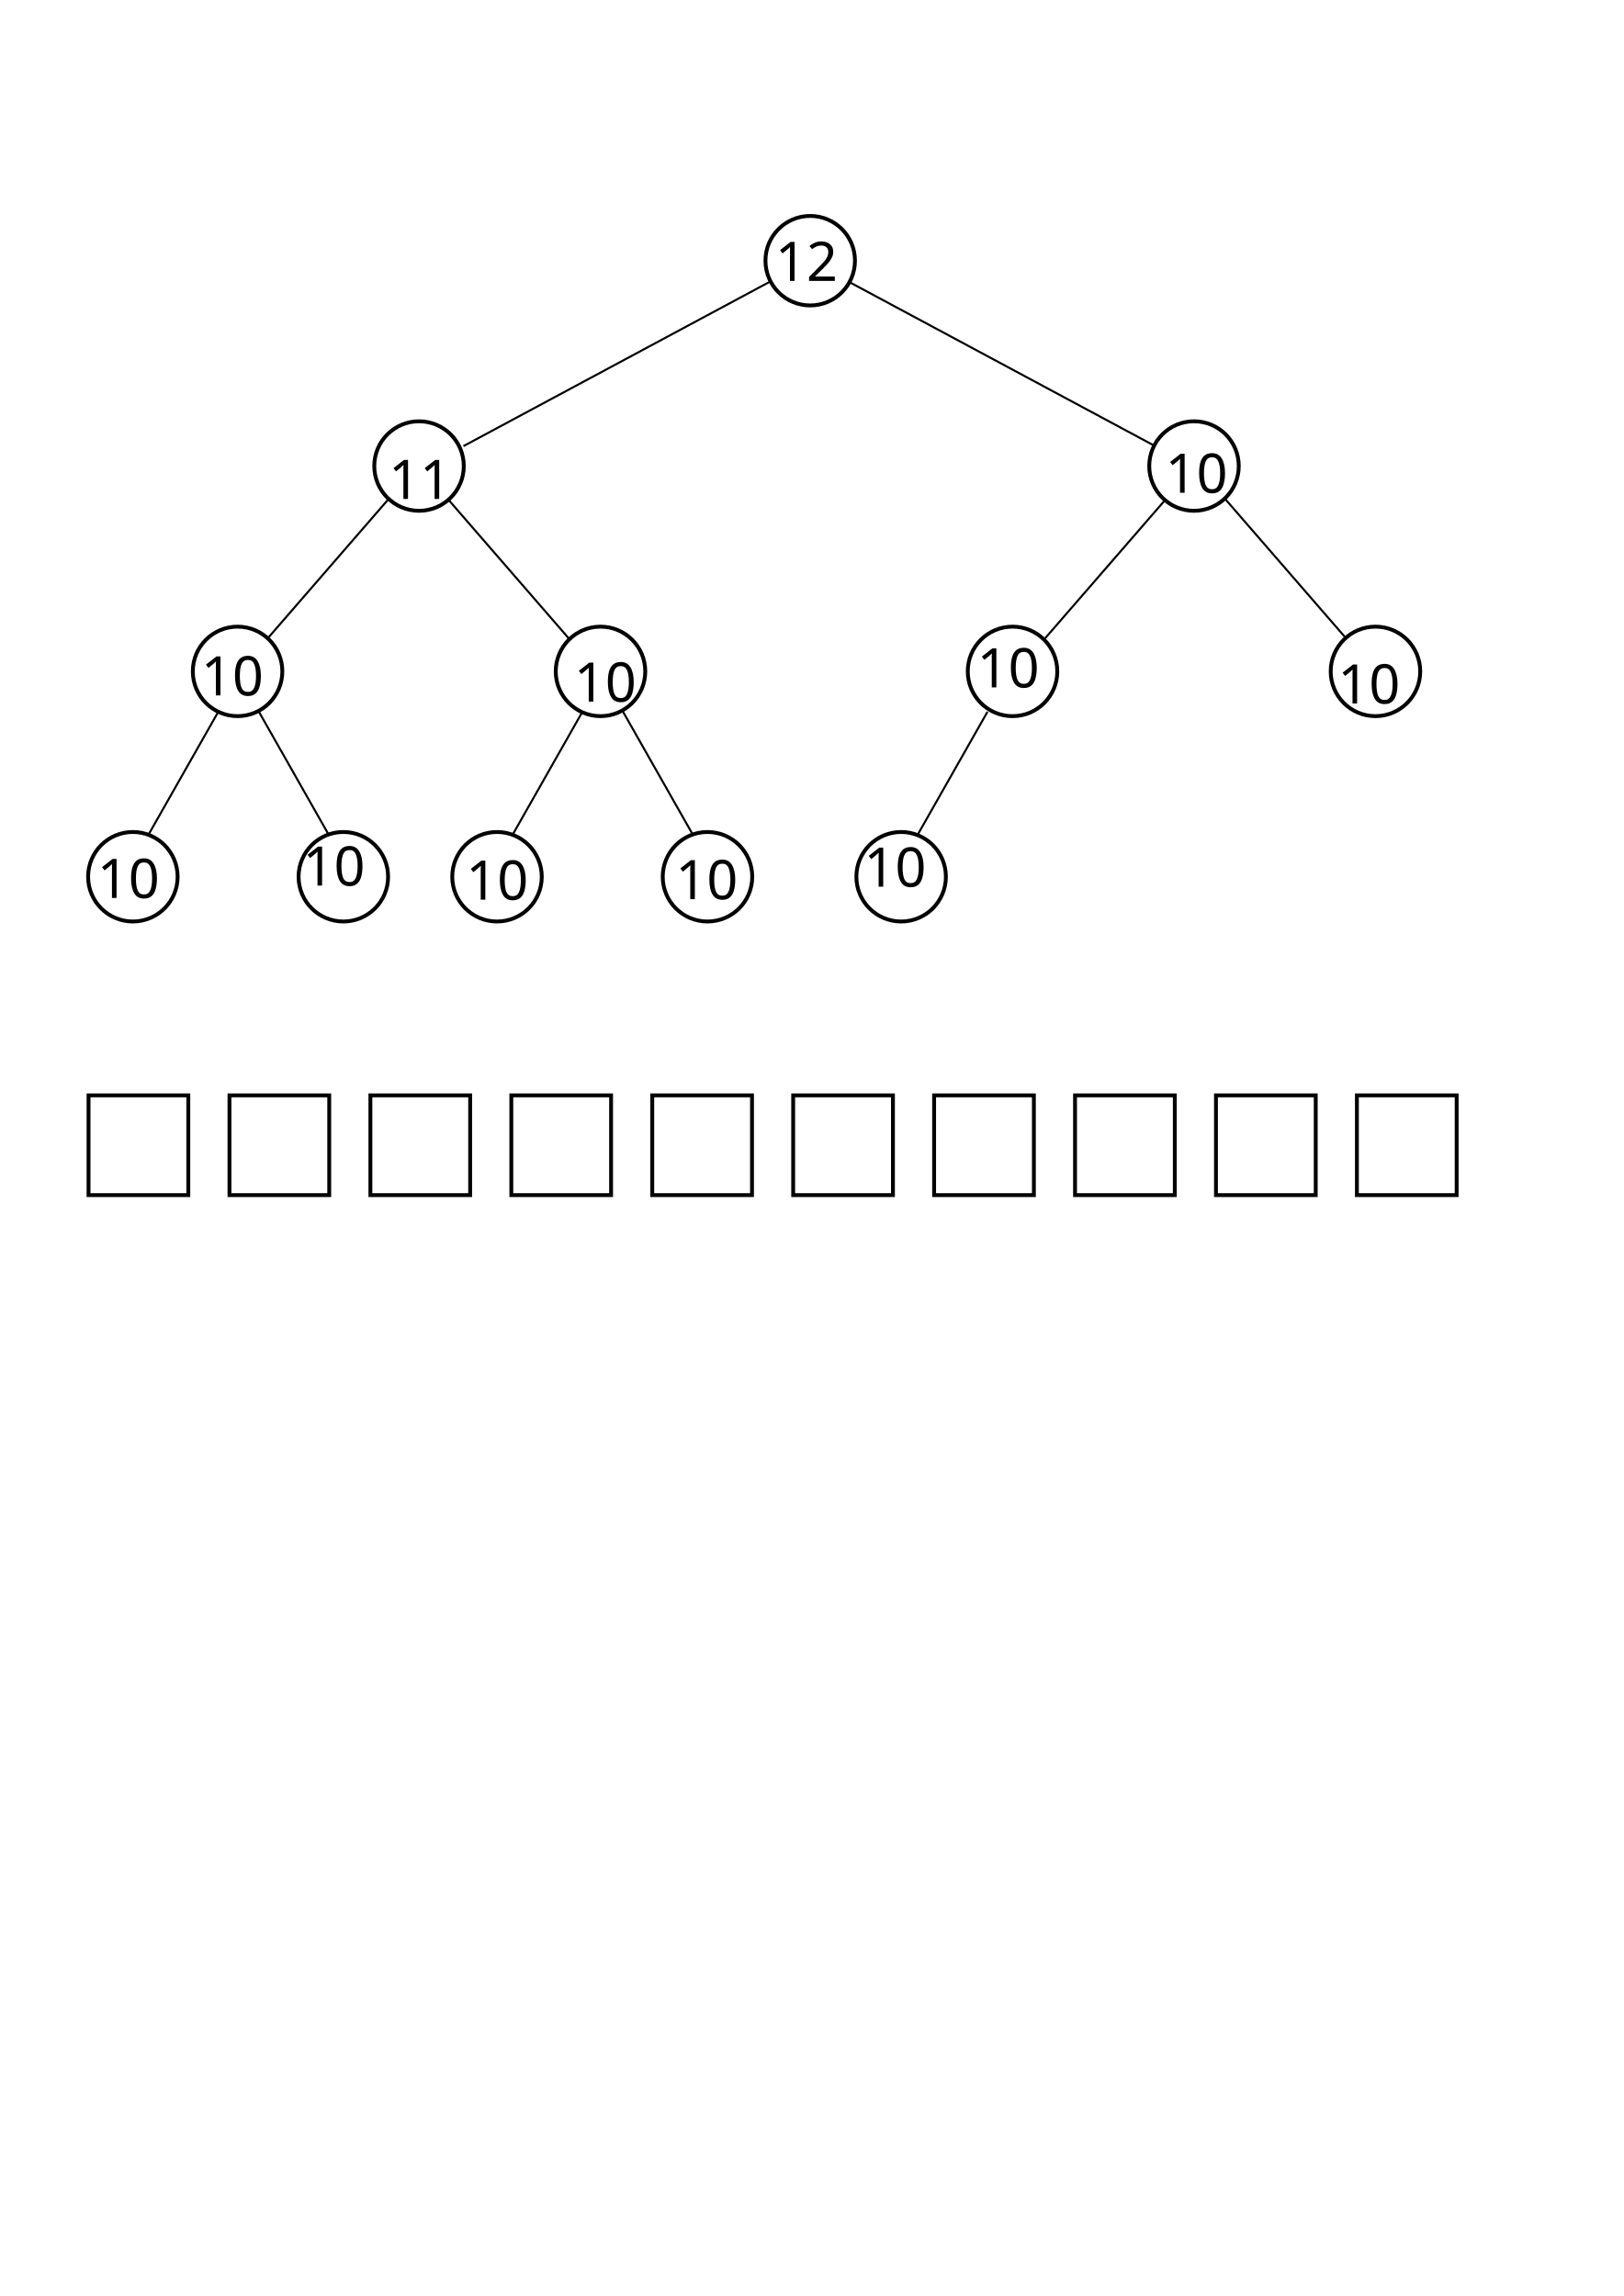
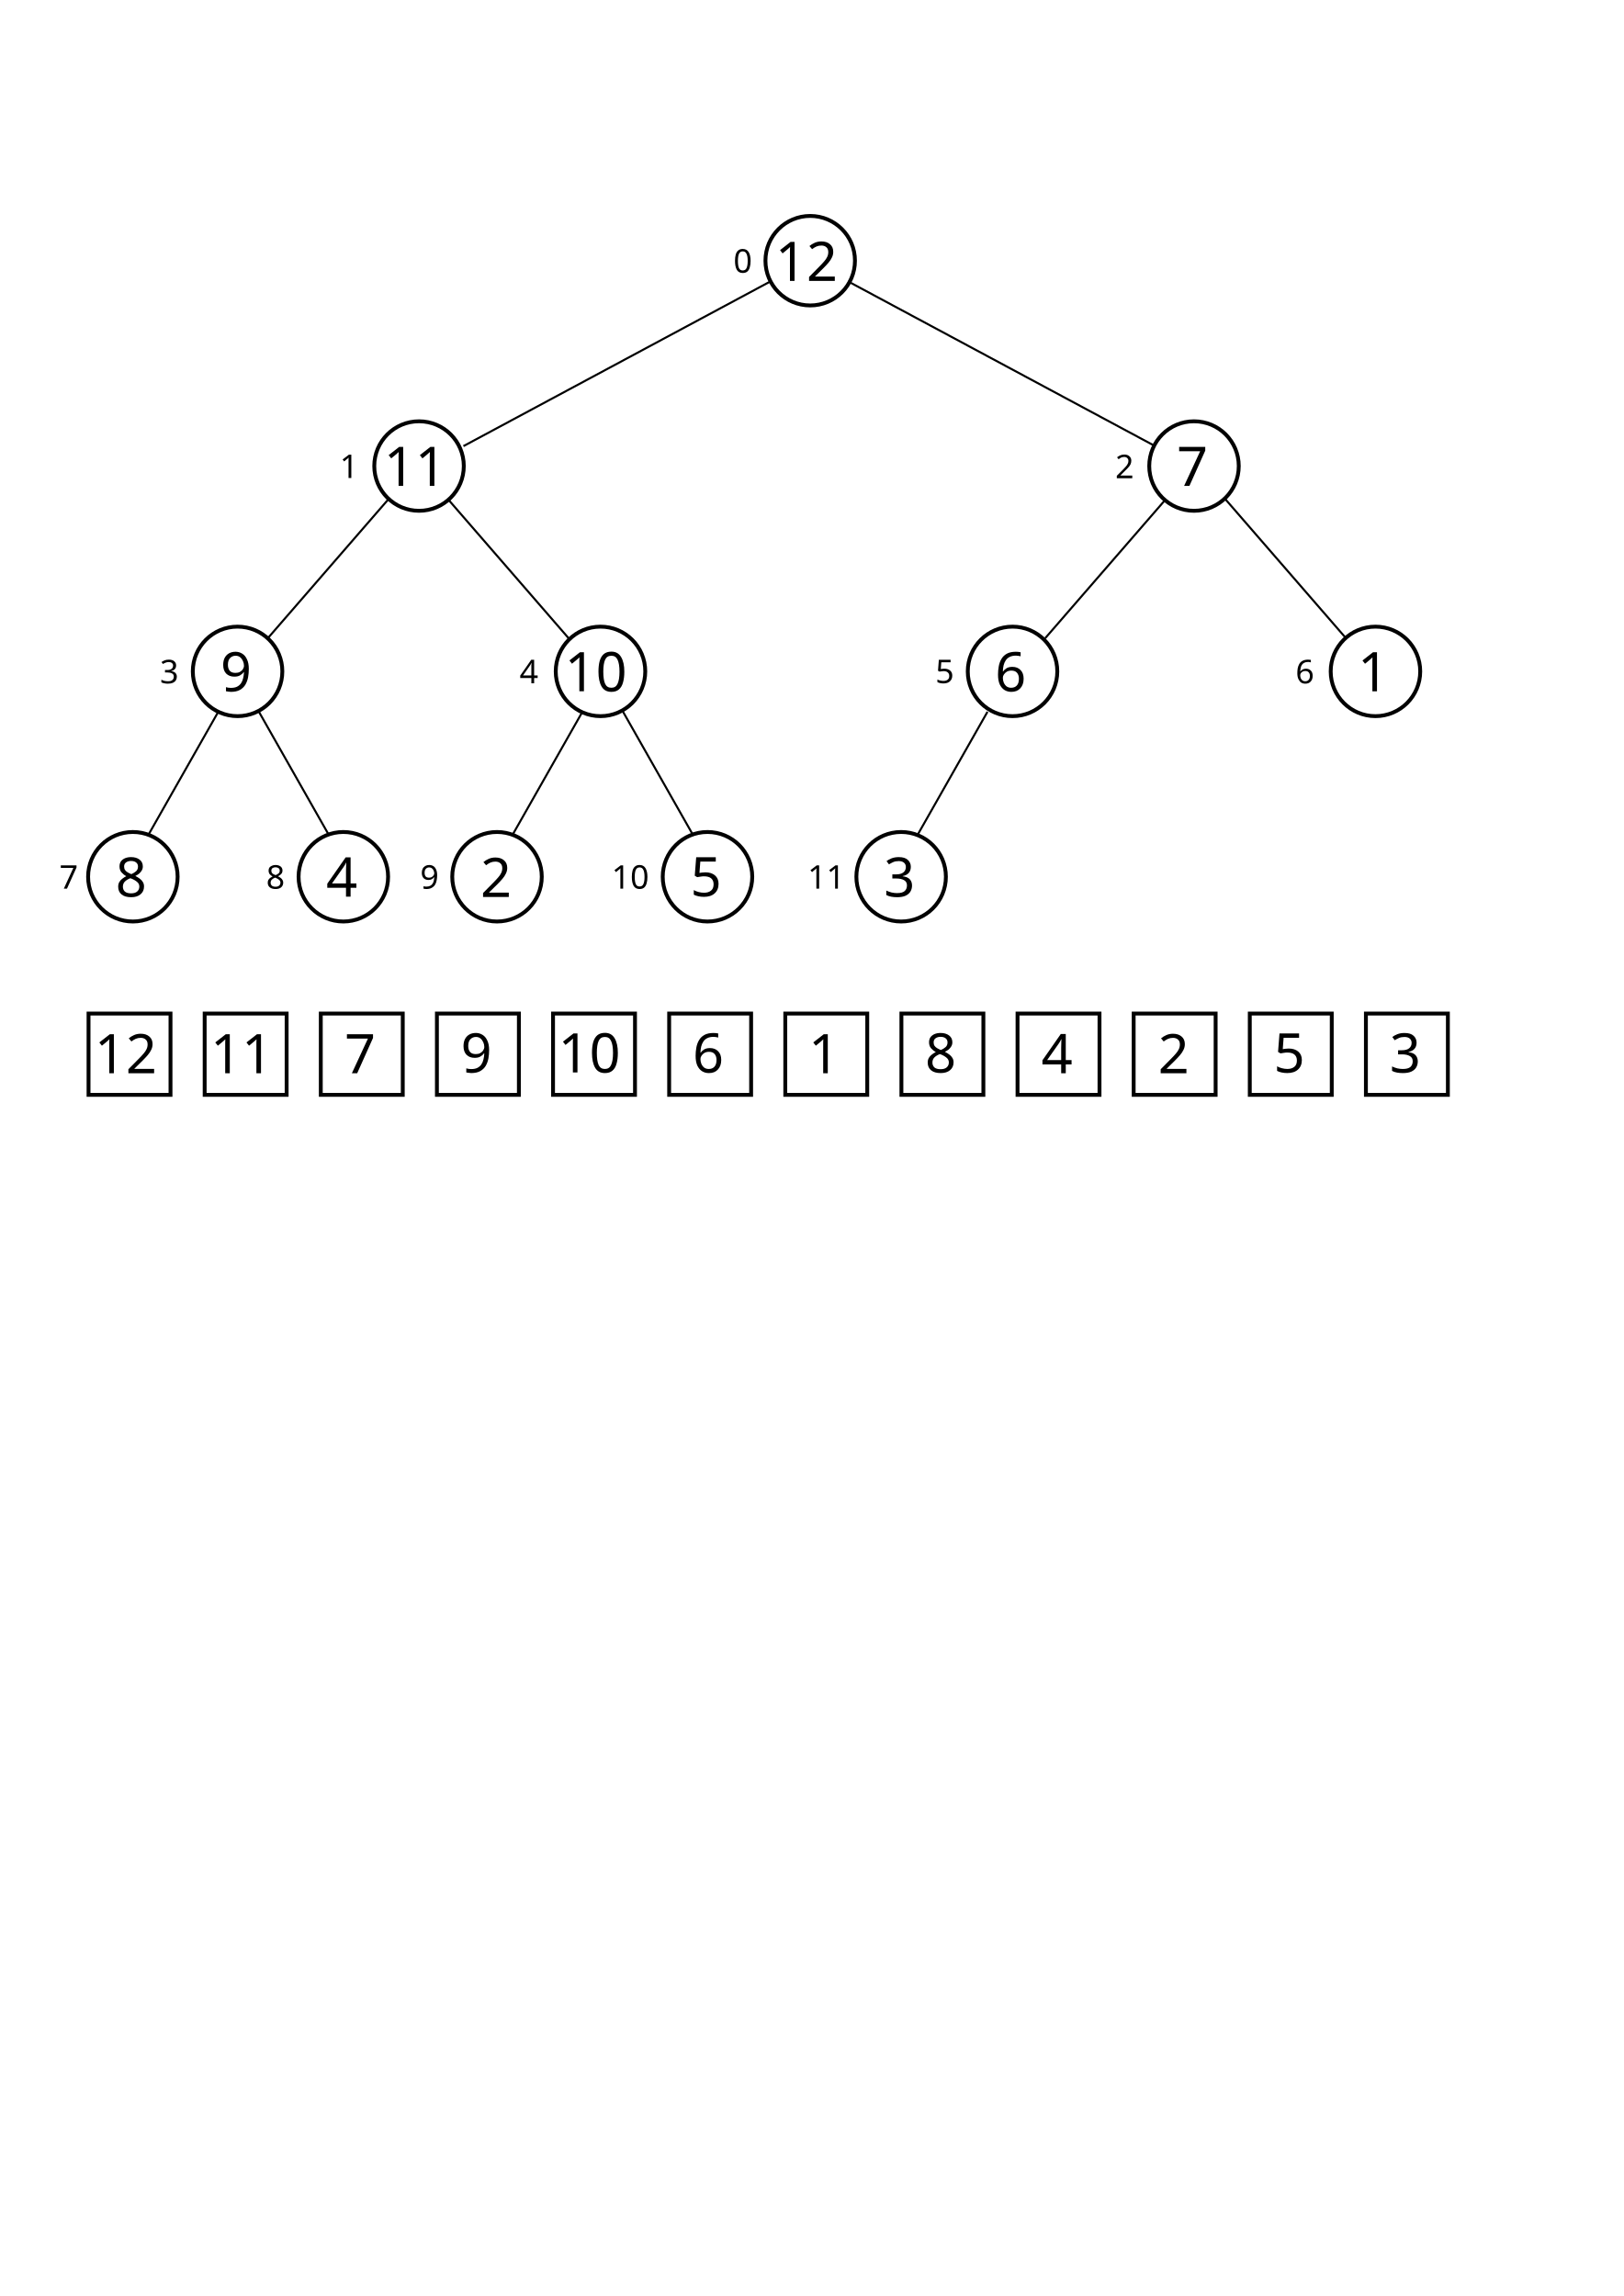
<svg xmlns="http://www.w3.org/2000/svg" width="210mm" height="297mm" viewBox="0 0 210 297" version="1.1" id="svg7971">
  <defs id="defs7965" />
  <g id="layer1">
    <ellipse style="fill:none;stroke:#000000;stroke-width:0.5;stroke-miterlimit:3.6;stroke-dasharray:none;stroke-opacity:0.992;paint-order:markers fill stroke" id="path11984-9" cx="17.184" cy="113.412" rx="5.789" ry="5.789" />
    <ellipse style="fill:none;stroke:#000000;stroke-width:0.5;stroke-miterlimit:3.6;stroke-dasharray:none;stroke-opacity:0.992;paint-order:markers fill stroke" id="path11984-1" cx="116.547" cy="113.412" rx="5.789" ry="5.789" />
    <ellipse style="fill:none;stroke:#000000;stroke-width:0.5;stroke-miterlimit:3.6;stroke-dasharray:none;stroke-opacity:0.992;paint-order:markers fill stroke" id="path11984-3" cx="44.406" cy="113.412" rx="5.789" ry="5.789" />
-     <ellipse style="fill:none;stroke:#000000;stroke-width:0.5;stroke-miterlimit:3.6;stroke-dasharray:none;stroke-opacity:0.992;paint-order:markers fill stroke" id="path11984" cx="104.787" cy="33.722" rx="5.789" ry="5.789" />
-     <g id="g12801" transform="translate(-2.116667)">
-       <ellipse style="fill:none;stroke:#000000;stroke-width:0.5;stroke-miterlimit:3.6;stroke-dasharray:none;stroke-opacity:0.992;paint-order:markers fill stroke" id="path11984-0" cx="56.312" cy="60.285" rx="5.789" ry="5.789" />
-       <g id="g12761">
-         <ellipse style="fill:none;stroke:#000000;stroke-width:0.5;stroke-miterlimit:3.6;stroke-dasharray:none;stroke-opacity:0.992;paint-order:markers fill stroke" id="path11984-6" cx="32.843" cy="86.849" rx="5.789" ry="5.789" />
-         <ellipse style="fill:none;stroke:#000000;stroke-width:0.5;stroke-miterlimit:3.6;stroke-dasharray:none;stroke-opacity:0.992;paint-order:markers fill stroke" id="path11984-90" cx="79.782" cy="86.849" rx="5.789" ry="5.789" />
-       </g>
-     </g>
-     <g id="g12795" transform="translate(4.233333)">
-       <ellipse style="fill:none;stroke:#000000;stroke-width:0.5;stroke-miterlimit:3.6;stroke-dasharray:none;stroke-opacity:0.992;paint-order:markers fill stroke" id="path11984-11" cx="150.191" cy="60.285" rx="5.789" ry="5.789" />
-       <g id="g12765">
-         <ellipse style="fill:none;stroke:#000000;stroke-width:0.5;stroke-miterlimit:3.6;stroke-dasharray:none;stroke-opacity:0.992;paint-order:markers fill stroke" id="path11984-6-0" cx="126.721" cy="86.849" rx="5.789" ry="5.789" />
-         <ellipse style="fill:none;stroke:#000000;stroke-width:0.5;stroke-miterlimit:3.6;stroke-dasharray:none;stroke-opacity:0.992;paint-order:markers fill stroke" id="path11984-90-3" cx="173.661" cy="86.849" rx="5.789" ry="5.789" />
-       </g>
-     </g>
+     <ellipse style="fill:none;stroke:#000000;stroke-width:0.5;stroke-miterlimit:3.6;stroke-dasharray:none;stroke-opacity:0.992;paint-order:markers fill stroke" id="path11984-0" cx="54.196" cy="60.285" rx="5.789" ry="5.789" />
+     <ellipse style="fill:none;stroke:#000000;stroke-width:0.5;stroke-miterlimit:3.6;stroke-dasharray:none;stroke-opacity:0.992;paint-order:markers fill stroke" id="path11984-6" cx="30.726" cy="86.849" rx="5.789" ry="5.789" />
+     <ellipse style="fill:none;stroke:#000000;stroke-width:0.5;stroke-miterlimit:3.6;stroke-dasharray:none;stroke-opacity:0.992;paint-order:markers fill stroke" id="path11984-90" cx="77.665" cy="86.849" rx="5.789" ry="5.789" />
+     <ellipse style="fill:none;stroke:#000000;stroke-width:0.5;stroke-miterlimit:3.6;stroke-dasharray:none;stroke-opacity:0.992;paint-order:markers fill stroke" id="path11984-11" cx="154.425" cy="60.285" rx="5.789" ry="5.789" />
+     <ellipse style="fill:none;stroke:#000000;stroke-width:0.5;stroke-miterlimit:3.6;stroke-dasharray:none;stroke-opacity:0.992;paint-order:markers fill stroke" id="path11984-6-0" cx="130.955" cy="86.849" rx="5.789" ry="5.789" />
+     <ellipse style="fill:none;stroke:#000000;stroke-width:0.5;stroke-miterlimit:3.6;stroke-dasharray:none;stroke-opacity:0.992;paint-order:markers fill stroke" id="path11984-90-3" cx="177.894" cy="86.849" rx="5.789" ry="5.789" />
    <path style="fill:none;fill-rule:evenodd;stroke:#000000;stroke-width:0.265px;stroke-linecap:butt;stroke-linejoin:miter;stroke-opacity:1" d="M 99.653,36.397 59.938,57.707" id="path12769" />
    <path style="fill:none;fill-rule:evenodd;stroke:#000000;stroke-width:0.265px;stroke-linecap:butt;stroke-linejoin:miter;stroke-opacity:1" d="m 109.68,36.397 39.714,21.309" id="path12769-9" />
    <path style="fill:none;fill-rule:evenodd;stroke:#000000;stroke-width:0.265px;stroke-linecap:butt;stroke-linejoin:miter;stroke-opacity:1" d="M 50.269,64.539 34.625,82.57" id="path12805" />
    <path style="fill:none;fill-rule:evenodd;stroke:#000000;stroke-width:0.265px;stroke-linecap:butt;stroke-linejoin:miter;stroke-opacity:1" d="M 57.909,64.539 73.552,82.57" id="path12805-1" />
    <path style="fill:none;fill-rule:evenodd;stroke:#000000;stroke-width:0.265px;stroke-linecap:butt;stroke-linejoin:miter;stroke-opacity:1" d="M 150.81,64.539 135.167,82.57" id="path12805-9" />
    <path style="fill:none;fill-rule:evenodd;stroke:#000000;stroke-width:0.265px;stroke-linecap:butt;stroke-linejoin:miter;stroke-opacity:1" d="m 158.45,64.539 15.643,18.031" id="path12805-1-6" />
    <path style="fill:none;fill-rule:evenodd;stroke:#000000;stroke-width:0.265px;stroke-linecap:butt;stroke-linejoin:miter;stroke-opacity:1" d="M 28.231,92.073 19.198,107.985" id="path12851" />
    <path style="fill:none;fill-rule:evenodd;stroke:#000000;stroke-width:0.265px;stroke-linecap:butt;stroke-linejoin:miter;stroke-opacity:1" d="M 33.486,92.073 42.518,107.985" id="path12851-9" />
    <ellipse style="fill:none;stroke:#000000;stroke-width:0.5;stroke-miterlimit:3.6;stroke-dasharray:none;stroke-opacity:0.992;paint-order:markers fill stroke" id="path11984-9-3" cx="64.28" cy="113.412" rx="5.789" ry="5.789" />
    <ellipse style="fill:none;stroke:#000000;stroke-width:0.5;stroke-miterlimit:3.6;stroke-dasharray:none;stroke-opacity:0.992;paint-order:markers fill stroke" id="path11984-3-3" cx="91.502" cy="113.412" rx="5.789" ry="5.789" />
    <path style="fill:none;fill-rule:evenodd;stroke:#000000;stroke-width:0.265px;stroke-linecap:butt;stroke-linejoin:miter;stroke-opacity:1" d="M 75.327,92.073 66.294,107.985" id="path12851-8" />
    <path style="fill:none;fill-rule:evenodd;stroke:#000000;stroke-width:0.265px;stroke-linecap:butt;stroke-linejoin:miter;stroke-opacity:1" d="m 80.582,92.073 9.033,15.912" id="path12851-9-0" />
    <path style="fill:none;fill-rule:evenodd;stroke:#000000;stroke-width:0.265px;stroke-linecap:butt;stroke-linejoin:miter;stroke-opacity:1" d="m 127.714,92.073 -9.033,15.912" id="path12851-8-5" />
-     <rect style="fill:none;stroke:#000000;stroke-width:0.5;stroke-miterlimit:3.6;stroke-dasharray:none;stroke-opacity:0.992;paint-order:markers fill stroke" id="rect12947" width="12.903" height="12.903" x="11.451" y="141.692" />
-     <rect style="fill:none;stroke:#000000;stroke-width:0.5;stroke-miterlimit:3.6;stroke-dasharray:none;stroke-opacity:0.992;paint-order:markers fill stroke" id="rect12947-6" width="12.903" height="12.903" x="29.678" y="141.692" />
-     <rect style="fill:none;stroke:#000000;stroke-width:0.5;stroke-miterlimit:3.6;stroke-dasharray:none;stroke-opacity:0.992;paint-order:markers fill stroke" id="rect12947-64" width="12.903" height="12.903" x="47.904" y="141.692" />
-     <rect style="fill:none;stroke:#000000;stroke-width:0.5;stroke-miterlimit:3.6;stroke-dasharray:none;stroke-opacity:0.992;paint-order:markers fill stroke" id="rect12947-0" width="12.903" height="12.903" x="66.131" y="141.692" />
-     <rect style="fill:none;stroke:#000000;stroke-width:0.5;stroke-miterlimit:3.6;stroke-dasharray:none;stroke-opacity:0.992;paint-order:markers fill stroke" id="rect12947-04" width="12.903" height="12.903" x="84.358" y="141.692" />
-     <rect style="fill:none;stroke:#000000;stroke-width:0.5;stroke-miterlimit:3.6;stroke-dasharray:none;stroke-opacity:0.992;paint-order:markers fill stroke" id="rect12947-62" width="12.903" height="12.903" x="102.585" y="141.692" />
-     <rect style="fill:none;stroke:#000000;stroke-width:0.5;stroke-miterlimit:3.6;stroke-dasharray:none;stroke-opacity:0.992;paint-order:markers fill stroke" id="rect12947-67" width="12.903" height="12.903" x="120.812" y="141.692" />
-     <rect style="fill:none;stroke:#000000;stroke-width:0.5;stroke-miterlimit:3.6;stroke-dasharray:none;stroke-opacity:0.992;paint-order:markers fill stroke" id="rect12947-5" width="12.903" height="12.903" x="139.039" y="141.692" />
-     <rect style="fill:none;stroke:#000000;stroke-width:0.5;stroke-miterlimit:3.6;stroke-dasharray:none;stroke-opacity:0.992;paint-order:markers fill stroke" id="rect12947-69" width="12.903" height="12.903" x="157.266" y="141.692" />
-     <rect style="fill:none;stroke:#000000;stroke-width:0.5;stroke-miterlimit:3.6;stroke-dasharray:none;stroke-opacity:0.992;paint-order:markers fill stroke" id="rect12947-8" width="12.903" height="12.903" x="175.492" y="141.692" />
    <text xml:space="preserve" style="font-style:normal;font-weight:normal;font-size:7.056px;line-height:1.25;font-family:sans-serif;fill:#000000;fill-opacity:1;stroke:none;stroke-width:0.265" x="100.263" y="36.34" id="text15377">
      <tspan id="tspan15375" x="100.263" y="36.34" style="font-size:7.056px;stroke-width:0.265">12</tspan>
    </text>
-     <text xml:space="preserve" style="font-size:7.056px;line-height:1.25;font-family:sans-serif;stroke-width:0.265" x="50.269" y="64.539" id="text15544">
-       <tspan id="tspan15542" x="50.269" y="64.539" style="font-size:7.056px;stroke-width:0.265">11</tspan>
+     <text xml:space="preserve" style="font-size:7.056px;line-height:1.25;font-family:sans-serif;stroke-width:0.265" x="49.645" y="62.857" id="text15544">
+       <tspan id="tspan15542" x="49.645" y="62.857" style="font-size:7.056px;stroke-width:0.265">11</tspan>
    </text>
-     <text xml:space="preserve" style="font-size:7.056px;line-height:1.25;font-family:sans-serif;stroke-width:0.265" x="39.156" y="114.554" id="text15548">
-       <tspan id="tspan15546" x="39.156" y="114.554" style="font-size:7.056px;stroke-width:0.265">10</tspan>
+     <text xml:space="preserve" style="font-size:7.056px;line-height:1.25;font-family:sans-serif;stroke-width:0.265" x="42.188" y="115.984" id="text15548">
+       <tspan id="tspan15546" x="42.188" y="115.984" style="font-size:7.056px;stroke-width:0.265">4</tspan>
    </text>
-     <text xml:space="preserve" style="font-size:7.056px;line-height:1.25;font-family:sans-serif;stroke-width:0.265" x="60.268" y="116.377" id="text15548-8">
-       <tspan id="tspan15546-7" x="60.268" y="116.377" style="font-size:7.056px;stroke-width:0.265">10</tspan>
+     <text xml:space="preserve" style="font-size:7.056px;line-height:1.25;font-family:sans-serif;stroke-width:0.265" x="62.131" y="116.03" id="text15548-8">
+       <tspan id="tspan15546-7" x="62.131" y="116.03" style="font-size:7.056px;stroke-width:0.265">2</tspan>
    </text>
-     <text xml:space="preserve" style="font-size:7.056px;line-height:1.25;font-family:sans-serif;stroke-width:0.265" x="111.731" y="114.695" id="text15548-9">
-       <tspan id="tspan15546-6" x="111.731" y="114.695" style="font-size:7.056px;stroke-width:0.265">10</tspan>
+     <text xml:space="preserve" style="font-size:7.056px;line-height:1.25;font-family:sans-serif;stroke-width:0.265" x="114.316" y="115.981" id="text15548-9">
+       <tspan id="tspan15546-6" x="114.316" y="115.981" style="font-size:7.056px;stroke-width:0.265">3</tspan>
    </text>
-     <text xml:space="preserve" style="font-size:7.056px;line-height:1.25;font-family:sans-serif;stroke-width:0.265" x="126.364" y="88.918" id="text15548-0">
-       <tspan id="tspan15546-4" x="126.364" y="88.918" style="font-size:7.056px;stroke-width:0.265">10</tspan>
+     <text xml:space="preserve" style="font-size:7.056px;line-height:1.25;font-family:sans-serif;stroke-width:0.265" x="128.686" y="89.417" id="text15548-0">
+       <tspan id="tspan15546-4" x="128.686" y="89.417" style="font-size:7.056px;stroke-width:0.265">6</tspan>
    </text>
-     <text xml:space="preserve" style="font-size:7.056px;line-height:1.25;font-family:sans-serif;stroke-width:0.265" x="173.018" y="91" id="text15548-1">
-       <tspan id="tspan15546-0" x="173.018" y="91" style="font-size:7.056px;stroke-width:0.265">10</tspan>
+     <text xml:space="preserve" style="font-size:7.056px;line-height:1.25;font-family:sans-serif;stroke-width:0.265" x="175.588" y="89.421" id="text15548-1">
+       <tspan id="tspan15546-0" x="175.588" y="89.421" style="font-size:7.056px;stroke-width:0.265">1</tspan>
    </text>
-     <text xml:space="preserve" style="font-size:7.056px;line-height:1.25;font-family:sans-serif;stroke-width:0.265" x="150.711" y="63.741" id="text15548-4">
-       <tspan id="tspan15546-8" x="150.711" y="63.741" style="font-size:7.056px;stroke-width:0.265">10</tspan>
+     <text xml:space="preserve" style="font-size:7.056px;line-height:1.25;font-family:sans-serif;stroke-width:0.265" x="152.192" y="62.857" id="text15548-4">
+       <tspan id="tspan15546-8" x="152.192" y="62.857" style="font-size:7.056px;stroke-width:0.265">7</tspan>
    </text>
-     <text xml:space="preserve" style="font-size:7.056px;line-height:1.25;font-family:sans-serif;stroke-width:0.265" x="74.237" y="90.758" id="text15548-7">
-       <tspan id="tspan15546-08" x="74.237" y="90.758" style="font-size:7.056px;stroke-width:0.265">10</tspan>
+     <text xml:space="preserve" style="font-size:7.056px;line-height:1.25;font-family:sans-serif;stroke-width:0.265" x="73.023" y="89.417" id="text15548-7">
+       <tspan id="tspan15546-08" x="73.023" y="89.417" style="font-size:7.056px;stroke-width:0.265">10</tspan>
    </text>
-     <text xml:space="preserve" style="font-size:7.056px;line-height:1.25;font-family:sans-serif;stroke-width:0.265" x="26.014" y="89.958" id="text15548-6">
-       <tspan id="tspan15546-2" x="26.014" y="89.958" style="font-size:7.056px;stroke-width:0.265">10</tspan>
+     <text xml:space="preserve" style="font-size:7.056px;line-height:1.25;font-family:sans-serif;stroke-width:0.265" x="28.507" y="89.417" id="text15548-6">
+       <tspan id="tspan15546-2" x="28.507" y="89.417" style="font-size:7.056px;stroke-width:0.265">9</tspan>
    </text>
-     <text xml:space="preserve" style="font-size:7.056px;line-height:1.25;font-family:sans-serif;stroke-width:0.265" x="12.574" y="116.155" id="text15548-47">
-       <tspan id="tspan15546-9" x="12.574" y="116.155" style="font-size:7.056px;stroke-width:0.265">10</tspan>
+     <text xml:space="preserve" style="font-size:7.056px;line-height:1.25;font-family:sans-serif;stroke-width:0.265" x="14.942" y="115.981" id="text15548-47">
+       <tspan id="tspan15546-9" x="14.942" y="115.981" style="font-size:7.056px;stroke-width:0.265">8</tspan>
    </text>
-     <text xml:space="preserve" style="font-size:7.056px;line-height:1.25;font-family:sans-serif;stroke-width:0.265" x="87.367" y="116.316" id="text15548-3">
-       <tspan id="tspan15546-92" x="87.367" y="116.316" style="font-size:7.056px;stroke-width:0.265">10</tspan>
+     <text xml:space="preserve" style="font-size:7.056px;line-height:1.25;font-family:sans-serif;stroke-width:0.265" x="89.294" y="115.934" id="text15548-3">
+       <tspan id="tspan15546-92" x="89.294" y="115.934" style="font-size:7.056px;stroke-width:0.265">5</tspan>
+     </text>
+     <ellipse style="fill:none;stroke:#000000;stroke-width:0.5;stroke-miterlimit:3.6;stroke-dasharray:none;stroke-opacity:0.992;paint-order:markers fill stroke" id="path11984" cx="104.787" cy="33.722" rx="5.789" ry="5.789" />
+     <rect style="fill:none;stroke:#000000;stroke-width:0.5;stroke-miterlimit:3.6;stroke-dasharray:none;stroke-opacity:0.992;paint-order:markers fill stroke" id="rect12947" width="10.601" height="10.517" x="11.451" y="131.109" />
+     <rect style="fill:none;stroke:#000000;stroke-width:0.5;stroke-miterlimit:3.6;stroke-dasharray:none;stroke-opacity:0.992;paint-order:markers fill stroke" id="rect12947-6" width="10.601" height="10.517" x="26.47" y="131.109" />
+     <rect style="fill:none;stroke:#000000;stroke-width:0.5;stroke-miterlimit:3.6;stroke-dasharray:none;stroke-opacity:0.992;paint-order:markers fill stroke" id="rect12947-64" width="10.601" height="10.517" x="41.489" y="131.109" />
+     <rect style="fill:none;stroke:#000000;stroke-width:0.5;stroke-miterlimit:3.6;stroke-dasharray:none;stroke-opacity:0.992;paint-order:markers fill stroke" id="rect12947-0" width="10.601" height="10.517" x="56.508" y="131.109" />
+     <rect style="fill:none;stroke:#000000;stroke-width:0.5;stroke-miterlimit:3.6;stroke-dasharray:none;stroke-opacity:0.992;paint-order:markers fill stroke" id="rect12947-04" width="10.601" height="10.517" x="71.526" y="131.109" />
+     <rect style="fill:none;stroke:#000000;stroke-width:0.5;stroke-miterlimit:3.6;stroke-dasharray:none;stroke-opacity:0.992;paint-order:markers fill stroke" id="rect12947-62" width="10.601" height="10.517" x="86.545" y="131.109" />
+     <rect style="fill:none;stroke:#000000;stroke-width:0.5;stroke-miterlimit:3.6;stroke-dasharray:none;stroke-opacity:0.992;paint-order:markers fill stroke" id="rect12947-67" width="10.601" height="10.517" x="101.564" y="131.109" />
+     <rect style="fill:none;stroke:#000000;stroke-width:0.5;stroke-miterlimit:3.6;stroke-dasharray:none;stroke-opacity:0.992;paint-order:markers fill stroke" id="rect12947-5" width="10.601" height="10.517" x="116.583" y="131.109" />
+     <rect style="fill:none;stroke:#000000;stroke-width:0.5;stroke-miterlimit:3.6;stroke-dasharray:none;stroke-opacity:0.992;paint-order:markers fill stroke" id="rect12947-69" width="10.601" height="10.517" x="131.602" y="131.109" />
+     <rect style="fill:none;stroke:#000000;stroke-width:0.5;stroke-miterlimit:3.6;stroke-dasharray:none;stroke-opacity:0.992;paint-order:markers fill stroke" id="rect12947-8" width="10.601" height="10.517" x="146.621" y="131.109" />
+     <text xml:space="preserve" style="font-size:7.056px;line-height:1.25;font-family:sans-serif;stroke-width:0.265" x="12.228" y="138.829" id="text1474">
+       <tspan id="tspan1472" x="12.228" y="138.829" style="font-size:7.056px;stroke-width:0.265">12</tspan>
+     </text>
+     <text xml:space="preserve" style="font-style:normal;font-variant:normal;font-weight:normal;font-stretch:normal;font-size:7.056px;line-height:1.25;font-family:sans-serif;font-variant-ligatures:normal;font-variant-position:normal;font-variant-caps:normal;font-variant-numeric:normal;font-variant-alternates:normal;font-variant-east-asian:normal;font-feature-settings:normal;font-variation-settings:normal;text-indent:0;text-align:start;text-decoration:none;text-decoration-line:none;text-decoration-style:solid;text-decoration-color:#000000;letter-spacing:normal;word-spacing:normal;text-transform:none;writing-mode:lr-tb;direction:ltr;text-orientation:mixed;dominant-baseline:auto;baseline-shift:baseline;text-anchor:start;white-space:normal;shape-padding:0;shape-margin:0;inline-size:0;opacity:1;vector-effect:none;fill:#000000;fill-opacity:1;stroke-width:0.265;stroke-linecap:butt;stroke-linejoin:miter;stroke-miterlimit:4;stroke-dasharray:none;stroke-dashoffset:0;stroke-opacity:1;stop-color:#000000;stop-opacity:1" x="33.917" y="165.068" id="text1478" transform="translate(-6.697825,-26.23832)">
+       <tspan id="tspan1476" x="33.917" y="165.068" style="font-style:normal;font-variant:normal;font-weight:normal;font-stretch:normal;font-size:7.056px;line-height:1.25;font-family:sans-serif;font-variant-ligatures:normal;font-variant-position:normal;font-variant-caps:normal;font-variant-numeric:normal;font-variant-alternates:normal;font-variant-east-asian:normal;font-feature-settings:normal;font-variation-settings:normal;text-indent:0;text-align:start;text-decoration:none;text-decoration-line:none;text-decoration-style:solid;text-decoration-color:#000000;letter-spacing:normal;word-spacing:normal;text-transform:none;writing-mode:lr-tb;direction:ltr;text-orientation:mixed;dominant-baseline:auto;baseline-shift:baseline;text-anchor:start;white-space:normal;shape-padding:0;shape-margin:0;inline-size:0;vector-effect:none;fill:#000000;fill-opacity:1;stroke-width:0.265;stroke-linecap:butt;stroke-linejoin:miter;stroke-miterlimit:4;stroke-dasharray:none;stroke-dashoffset:0;stroke-opacity:1;stop-color:#000000;stop-opacity:1">11</tspan>
+     </text>
+     <text xml:space="preserve" style="font-style:normal;font-variant:normal;font-weight:normal;font-stretch:normal;font-size:7.056px;line-height:1.25;font-family:sans-serif;font-variant-ligatures:normal;font-variant-position:normal;font-variant-caps:normal;font-variant-numeric:normal;font-variant-alternates:normal;font-variant-east-asian:normal;font-feature-settings:normal;font-variation-settings:normal;text-indent:0;text-align:start;text-decoration:none;text-decoration-line:none;text-decoration-style:solid;text-decoration-color:#000000;letter-spacing:normal;word-spacing:normal;text-transform:none;writing-mode:lr-tb;direction:ltr;text-orientation:mixed;dominant-baseline:auto;baseline-shift:baseline;text-anchor:start;white-space:normal;shape-padding:0;shape-margin:0;inline-size:0;opacity:1;vector-effect:none;fill:#000000;fill-opacity:1;stroke-width:0.265;stroke-linecap:butt;stroke-linejoin:miter;stroke-miterlimit:4;stroke-dasharray:none;stroke-dashoffset:0;stroke-opacity:1;stop-color:#000000;stop-opacity:1" x="51.996" y="163.653" id="text1482" transform="translate(-7.439523,-24.82384)">
+       <tspan id="tspan1480" x="51.996" y="163.653" style="font-style:normal;font-variant:normal;font-weight:normal;font-stretch:normal;font-size:7.056px;line-height:1.25;font-family:sans-serif;font-variant-ligatures:normal;font-variant-position:normal;font-variant-caps:normal;font-variant-numeric:normal;font-variant-alternates:normal;font-variant-east-asian:normal;font-feature-settings:normal;font-variation-settings:normal;text-indent:0;text-align:start;text-decoration:none;text-decoration-line:none;text-decoration-style:solid;text-decoration-color:#000000;letter-spacing:normal;word-spacing:normal;text-transform:none;writing-mode:lr-tb;direction:ltr;text-orientation:mixed;dominant-baseline:auto;baseline-shift:baseline;text-anchor:start;white-space:normal;shape-padding:0;shape-margin:0;inline-size:0;vector-effect:none;fill:#000000;fill-opacity:1;stroke-width:0.265;stroke-linecap:butt;stroke-linejoin:miter;stroke-miterlimit:4;stroke-dasharray:none;stroke-dashoffset:0;stroke-opacity:1;stop-color:#000000;stop-opacity:1">7</tspan>
+     </text>
+     <text xml:space="preserve" style="font-style:normal;font-variant:normal;font-weight:normal;font-stretch:normal;font-size:7.056px;line-height:1.25;font-family:sans-serif;font-variant-ligatures:normal;font-variant-position:normal;font-variant-caps:normal;font-variant-numeric:normal;font-variant-alternates:normal;font-variant-east-asian:normal;font-feature-settings:normal;font-variation-settings:normal;text-indent:0;text-align:start;text-decoration:none;text-decoration-line:none;text-decoration-style:solid;text-decoration-color:#000000;letter-spacing:normal;word-spacing:normal;text-transform:none;writing-mode:lr-tb;direction:ltr;text-orientation:mixed;dominant-baseline:auto;baseline-shift:baseline;text-anchor:start;white-space:normal;shape-padding:0;shape-margin:0;inline-size:0;opacity:1;vector-effect:none;fill:#000000;fill-opacity:1;stroke-width:0.265;stroke-linecap:butt;stroke-linejoin:miter;stroke-miterlimit:4;stroke-dasharray:none;stroke-dashoffset:0;stroke-opacity:1;stop-color:#000000;stop-opacity:1" x="71.727" y="161.373" id="text1486" transform="translate(-12.1374,-22.64364)">
+       <tspan id="tspan1484" x="71.727" y="161.373" style="font-style:normal;font-variant:normal;font-weight:normal;font-stretch:normal;font-size:7.056px;line-height:1.25;font-family:sans-serif;font-variant-ligatures:normal;font-variant-position:normal;font-variant-caps:normal;font-variant-numeric:normal;font-variant-alternates:normal;font-variant-east-asian:normal;font-feature-settings:normal;font-variation-settings:normal;text-indent:0;text-align:start;text-decoration:none;text-decoration-line:none;text-decoration-style:solid;text-decoration-color:#000000;letter-spacing:normal;word-spacing:normal;text-transform:none;writing-mode:lr-tb;direction:ltr;text-orientation:mixed;dominant-baseline:auto;baseline-shift:baseline;text-anchor:start;white-space:normal;shape-padding:0;shape-margin:0;inline-size:0;vector-effect:none;fill:#000000;fill-opacity:1;stroke-width:0.265;stroke-linecap:butt;stroke-linejoin:miter;stroke-miterlimit:4;stroke-dasharray:none;stroke-dashoffset:0;stroke-opacity:1;stop-color:#000000;stop-opacity:1">9</tspan>
+     </text>
+     <text xml:space="preserve" style="font-style:normal;font-variant:normal;font-weight:normal;font-stretch:normal;font-size:7.056px;line-height:1.25;font-family:sans-serif;font-variant-ligatures:normal;font-variant-position:normal;font-variant-caps:normal;font-variant-numeric:normal;font-variant-alternates:normal;font-variant-east-asian:normal;font-feature-settings:normal;font-variation-settings:normal;text-indent:0;text-align:start;text-decoration:none;text-decoration-line:none;text-decoration-style:solid;text-decoration-color:#000000;letter-spacing:normal;word-spacing:normal;text-transform:none;writing-mode:lr-tb;direction:ltr;text-orientation:mixed;dominant-baseline:auto;baseline-shift:baseline;text-anchor:start;white-space:normal;shape-padding:0;shape-margin:0;inline-size:0;opacity:1;vector-effect:none;fill:#000000;fill-opacity:1;stroke-width:0.265;stroke-linecap:butt;stroke-linejoin:miter;stroke-miterlimit:4;stroke-dasharray:none;stroke-dashoffset:0;stroke-opacity:1;stop-color:#000000;stop-opacity:1" x="90.6" y="160.96" id="text1490" transform="translate(-18.41528,-22.23063)">
+       <tspan id="tspan1488" x="90.6" y="160.96" style="font-style:normal;font-variant:normal;font-weight:normal;font-stretch:normal;font-size:7.056px;line-height:1.25;font-family:sans-serif;font-variant-ligatures:normal;font-variant-position:normal;font-variant-caps:normal;font-variant-numeric:normal;font-variant-alternates:normal;font-variant-east-asian:normal;font-feature-settings:normal;font-variation-settings:normal;text-indent:0;text-align:start;text-decoration:none;text-decoration-line:none;text-decoration-style:solid;text-decoration-color:#000000;letter-spacing:normal;word-spacing:normal;text-transform:none;writing-mode:lr-tb;direction:ltr;text-orientation:mixed;dominant-baseline:auto;baseline-shift:baseline;text-anchor:start;white-space:normal;shape-padding:0;shape-margin:0;inline-size:0;vector-effect:none;fill:#000000;fill-opacity:1;stroke-width:0.265;stroke-linecap:butt;stroke-linejoin:miter;stroke-miterlimit:4;stroke-dasharray:none;stroke-dashoffset:0;stroke-opacity:1;stop-color:#000000;stop-opacity:1">10</tspan>
+     </text>
+     <text xml:space="preserve" style="font-style:normal;font-variant:normal;font-weight:normal;font-stretch:normal;font-size:7.056px;line-height:1.25;font-family:sans-serif;font-variant-ligatures:normal;font-variant-position:normal;font-variant-caps:normal;font-variant-numeric:normal;font-variant-alternates:normal;font-variant-east-asian:normal;font-feature-settings:normal;font-variation-settings:normal;text-indent:0;text-align:start;text-decoration:none;text-decoration-line:none;text-decoration-style:solid;text-decoration-color:#000000;letter-spacing:normal;word-spacing:normal;text-transform:none;writing-mode:lr-tb;direction:ltr;text-orientation:mixed;dominant-baseline:auto;baseline-shift:baseline;text-anchor:start;white-space:normal;shape-padding:0;shape-margin:0;inline-size:0;opacity:1;vector-effect:none;fill:#000000;fill-opacity:1;stroke-width:0.265;stroke-linecap:butt;stroke-linejoin:miter;stroke-miterlimit:4;stroke-dasharray:none;stroke-dashoffset:0;stroke-opacity:1;stop-color:#000000;stop-opacity:1" x="105.571" y="161.847" id="text1494" transform="translate(-15.99388,-23.11725)">
+       <tspan id="tspan1492" x="105.571" y="161.847" style="font-style:normal;font-variant:normal;font-weight:normal;font-stretch:normal;font-size:7.056px;line-height:1.25;font-family:sans-serif;font-variant-ligatures:normal;font-variant-position:normal;font-variant-caps:normal;font-variant-numeric:normal;font-variant-alternates:normal;font-variant-east-asian:normal;font-feature-settings:normal;font-variation-settings:normal;text-indent:0;text-align:start;text-decoration:none;text-decoration-line:none;text-decoration-style:solid;text-decoration-color:#000000;letter-spacing:normal;word-spacing:normal;text-transform:none;writing-mode:lr-tb;direction:ltr;text-orientation:mixed;dominant-baseline:auto;baseline-shift:baseline;text-anchor:start;white-space:normal;shape-padding:0;shape-margin:0;inline-size:0;vector-effect:none;fill:#000000;fill-opacity:1;stroke-width:0.265;stroke-linecap:butt;stroke-linejoin:miter;stroke-miterlimit:4;stroke-dasharray:none;stroke-dashoffset:0;stroke-opacity:1;stop-color:#000000;stop-opacity:1">6</tspan>
+     </text>
+     <text xml:space="preserve" style="font-style:normal;font-variant:normal;font-weight:normal;font-stretch:normal;font-size:7.056px;line-height:1.25;font-family:sans-serif;font-variant-ligatures:normal;font-variant-position:normal;font-variant-caps:normal;font-variant-numeric:normal;font-variant-alternates:normal;font-variant-east-asian:normal;font-feature-settings:normal;font-variation-settings:normal;text-indent:0;text-align:start;text-decoration:none;text-decoration-line:none;text-decoration-style:solid;text-decoration-color:#000000;letter-spacing:normal;word-spacing:normal;text-transform:none;writing-mode:lr-tb;direction:ltr;text-orientation:mixed;dominant-baseline:auto;baseline-shift:baseline;text-anchor:start;white-space:normal;shape-padding:0;shape-margin:0;inline-size:0;opacity:1;vector-effect:none;fill:#000000;fill-opacity:1;stroke-width:0.265;stroke-linecap:butt;stroke-linejoin:miter;stroke-miterlimit:4;stroke-dasharray:none;stroke-dashoffset:0;stroke-opacity:1;stop-color:#000000;stop-opacity:1" x="127.436" y="160.13" id="text1498" transform="translate(-22.87759,-21.30036)">
+       <tspan id="tspan1496" x="127.436" y="160.13" style="font-style:normal;font-variant:normal;font-weight:normal;font-stretch:normal;font-size:7.056px;line-height:1.25;font-family:sans-serif;font-variant-ligatures:normal;font-variant-position:normal;font-variant-caps:normal;font-variant-numeric:normal;font-variant-alternates:normal;font-variant-east-asian:normal;font-feature-settings:normal;font-variation-settings:normal;text-indent:0;text-align:start;text-decoration:none;text-decoration-line:none;text-decoration-style:solid;text-decoration-color:#000000;letter-spacing:normal;word-spacing:normal;text-transform:none;writing-mode:lr-tb;direction:ltr;text-orientation:mixed;dominant-baseline:auto;baseline-shift:baseline;text-anchor:start;white-space:normal;shape-padding:0;shape-margin:0;inline-size:0;vector-effect:none;fill:#000000;fill-opacity:1;stroke-width:0.265;stroke-linecap:butt;stroke-linejoin:miter;stroke-miterlimit:4;stroke-dasharray:none;stroke-dashoffset:0;stroke-opacity:1;stop-color:#000000;stop-opacity:1">1</tspan>
+     </text>
+     <text xml:space="preserve" style="font-style:normal;font-variant:normal;font-weight:normal;font-stretch:normal;font-size:7.056px;line-height:1.25;font-family:sans-serif;font-variant-ligatures:normal;font-variant-position:normal;font-variant-caps:normal;font-variant-numeric:normal;font-variant-alternates:normal;font-variant-east-asian:normal;font-feature-settings:normal;font-variation-settings:normal;text-indent:0;text-align:start;text-decoration:none;text-decoration-line:none;text-decoration-style:solid;text-decoration-color:#000000;letter-spacing:normal;word-spacing:normal;text-transform:none;writing-mode:lr-tb;direction:ltr;text-orientation:mixed;dominant-baseline:auto;baseline-shift:baseline;text-anchor:start;white-space:normal;shape-padding:0;shape-margin:0;inline-size:0;opacity:1;vector-effect:none;fill:#000000;fill-opacity:1;stroke-width:0.265;stroke-linecap:butt;stroke-linejoin:miter;stroke-miterlimit:4;stroke-dasharray:none;stroke-dashoffset:0;stroke-opacity:1;stop-color:#000000;stop-opacity:1" x="146.277" y="159.926" id="text1502" transform="translate(-26.63638,-21.19705)">
+       <tspan id="tspan1500" x="146.277" y="159.926" style="font-style:normal;font-variant:normal;font-weight:normal;font-stretch:normal;font-size:7.056px;line-height:1.25;font-family:sans-serif;font-variant-ligatures:normal;font-variant-position:normal;font-variant-caps:normal;font-variant-numeric:normal;font-variant-alternates:normal;font-variant-east-asian:normal;font-feature-settings:normal;font-variation-settings:normal;text-indent:0;text-align:start;text-decoration:none;text-decoration-line:none;text-decoration-style:solid;text-decoration-color:#000000;letter-spacing:normal;word-spacing:normal;text-transform:none;writing-mode:lr-tb;direction:ltr;text-orientation:mixed;dominant-baseline:auto;baseline-shift:baseline;text-anchor:start;white-space:normal;shape-padding:0;shape-margin:0;inline-size:0;vector-effect:none;fill:#000000;fill-opacity:1;stroke-width:0.265;stroke-linecap:butt;stroke-linejoin:miter;stroke-miterlimit:4;stroke-dasharray:none;stroke-dashoffset:0;stroke-opacity:1;stop-color:#000000;stop-opacity:1">8</tspan>
+     </text>
+     <text xml:space="preserve" style="font-style:normal;font-variant:normal;font-weight:normal;font-stretch:normal;font-size:7.056px;line-height:1.25;font-family:sans-serif;font-variant-ligatures:normal;font-variant-position:normal;font-variant-caps:normal;font-variant-numeric:normal;font-variant-alternates:normal;font-variant-east-asian:normal;font-feature-settings:normal;font-variation-settings:normal;text-indent:0;text-align:start;text-decoration:none;text-decoration-line:none;text-decoration-style:solid;text-decoration-color:#000000;letter-spacing:normal;word-spacing:normal;text-transform:none;writing-mode:lr-tb;direction:ltr;text-orientation:mixed;dominant-baseline:auto;baseline-shift:baseline;text-anchor:start;white-space:normal;shape-padding:0;shape-margin:0;inline-size:0;opacity:1;vector-effect:none;fill:#000000;fill-opacity:1;stroke-width:0.265;stroke-linecap:butt;stroke-linejoin:miter;stroke-miterlimit:4;stroke-dasharray:none;stroke-dashoffset:0;stroke-opacity:1;stop-color:#000000;stop-opacity:1" x="162.458" y="159.873" id="text1506" transform="translate(-27.77373,-21.04334)">
+       <tspan id="tspan1504" x="162.458" y="159.873" style="font-style:normal;font-variant:normal;font-weight:normal;font-stretch:normal;font-size:7.056px;line-height:1.25;font-family:sans-serif;font-variant-ligatures:normal;font-variant-position:normal;font-variant-caps:normal;font-variant-numeric:normal;font-variant-alternates:normal;font-variant-east-asian:normal;font-feature-settings:normal;font-variation-settings:normal;text-indent:0;text-align:start;text-decoration:none;text-decoration-line:none;text-decoration-style:solid;text-decoration-color:#000000;letter-spacing:normal;word-spacing:normal;text-transform:none;writing-mode:lr-tb;direction:ltr;text-orientation:mixed;dominant-baseline:auto;baseline-shift:baseline;text-anchor:start;white-space:normal;shape-padding:0;shape-margin:0;inline-size:0;vector-effect:none;fill:#000000;fill-opacity:1;stroke-width:0.265;stroke-linecap:butt;stroke-linejoin:miter;stroke-miterlimit:4;stroke-dasharray:none;stroke-dashoffset:0;stroke-opacity:1;stop-color:#000000;stop-opacity:1">4</tspan>
+     </text>
+     <text xml:space="preserve" style="font-style:normal;font-variant:normal;font-weight:normal;font-stretch:normal;font-size:7.056px;line-height:1.25;font-family:sans-serif;font-variant-ligatures:normal;font-variant-position:normal;font-variant-caps:normal;font-variant-numeric:normal;font-variant-alternates:normal;font-variant-east-asian:normal;font-feature-settings:normal;font-variation-settings:normal;text-indent:0;text-align:start;text-decoration:none;text-decoration-line:none;text-decoration-style:solid;text-decoration-color:#000000;letter-spacing:normal;word-spacing:normal;text-transform:none;writing-mode:lr-tb;direction:ltr;text-orientation:mixed;dominant-baseline:auto;baseline-shift:baseline;text-anchor:start;white-space:normal;shape-padding:0;shape-margin:0;inline-size:0;opacity:1;vector-effect:none;fill:#000000;fill-opacity:1;stroke-width:0.265;stroke-linecap:butt;stroke-linejoin:miter;stroke-miterlimit:4;stroke-dasharray:none;stroke-dashoffset:0;stroke-opacity:1;stop-color:#000000;stop-opacity:1" x="182.508" y="159.917" id="text1510" transform="translate(-32.73654,-21.08736)">
+       <tspan id="tspan1508" x="182.508" y="159.917" style="font-style:normal;font-variant:normal;font-weight:normal;font-stretch:normal;font-size:7.056px;line-height:1.25;font-family:sans-serif;font-variant-ligatures:normal;font-variant-position:normal;font-variant-caps:normal;font-variant-numeric:normal;font-variant-alternates:normal;font-variant-east-asian:normal;font-feature-settings:normal;font-variation-settings:normal;text-indent:0;text-align:start;text-decoration:none;text-decoration-line:none;text-decoration-style:solid;text-decoration-color:#000000;letter-spacing:normal;word-spacing:normal;text-transform:none;writing-mode:lr-tb;direction:ltr;text-orientation:mixed;dominant-baseline:auto;baseline-shift:baseline;text-anchor:start;white-space:normal;shape-padding:0;shape-margin:0;inline-size:0;vector-effect:none;fill:#000000;fill-opacity:1;stroke-width:0.265;stroke-linecap:butt;stroke-linejoin:miter;stroke-miterlimit:4;stroke-dasharray:none;stroke-dashoffset:0;stroke-opacity:1;stop-color:#000000;stop-opacity:1">2</tspan>
+     </text>
+     <text xml:space="preserve" style="font-style:normal;font-variant:normal;font-weight:normal;font-stretch:normal;font-size:7.056px;line-height:1.25;font-family:sans-serif;font-variant-ligatures:normal;font-variant-position:normal;font-variant-caps:normal;font-variant-numeric:normal;font-variant-alternates:normal;font-variant-east-asian:normal;font-feature-settings:normal;font-variation-settings:normal;text-indent:0;text-align:start;text-decoration:none;text-decoration-line:none;text-decoration-style:solid;text-decoration-color:#000000;letter-spacing:normal;word-spacing:normal;text-transform:none;writing-mode:lr-tb;direction:ltr;text-orientation:mixed;dominant-baseline:auto;baseline-shift:baseline;text-anchor:start;white-space:normal;shape-padding:0;shape-margin:0;inline-size:0;opacity:1;vector-effect:none;fill:#000000;fill-opacity:1;stroke-width:0.265;stroke-linecap:butt;stroke-linejoin:miter;stroke-miterlimit:4;stroke-dasharray:none;stroke-dashoffset:0;stroke-opacity:1;stop-color:#000000;stop-opacity:1" x="193.979" y="158.47" id="text1514" transform="translate(-29.24707,-19.74096)">
+       <tspan id="tspan1512" x="193.979" y="158.47" style="font-style:normal;font-variant:normal;font-weight:normal;font-stretch:normal;font-size:7.056px;line-height:1.25;font-family:sans-serif;font-variant-ligatures:normal;font-variant-position:normal;font-variant-caps:normal;font-variant-numeric:normal;font-variant-alternates:normal;font-variant-east-asian:normal;font-feature-settings:normal;font-variation-settings:normal;text-indent:0;text-align:start;text-decoration:none;text-decoration-line:none;text-decoration-style:solid;text-decoration-color:#000000;letter-spacing:normal;word-spacing:normal;text-transform:none;writing-mode:lr-tb;direction:ltr;text-orientation:mixed;dominant-baseline:auto;baseline-shift:baseline;text-anchor:start;white-space:normal;shape-padding:0;shape-margin:0;inline-size:0;vector-effect:none;fill:#000000;fill-opacity:1;stroke-width:0.265;stroke-linecap:butt;stroke-linejoin:miter;stroke-miterlimit:4;stroke-dasharray:none;stroke-dashoffset:0;stroke-opacity:1;stop-color:#000000;stop-opacity:1">5</tspan>
+     </text>
+     <text xml:space="preserve" style="font-style:normal;font-variant:normal;font-weight:normal;font-stretch:normal;font-size:7.056px;line-height:1.25;font-family:sans-serif;font-variant-ligatures:normal;font-variant-position:normal;font-variant-caps:normal;font-variant-numeric:normal;font-variant-alternates:normal;font-variant-east-asian:normal;font-feature-settings:normal;font-variation-settings:normal;text-indent:0;text-align:start;text-decoration:none;text-decoration-line:none;text-decoration-style:solid;text-decoration-color:#000000;letter-spacing:normal;word-spacing:normal;text-transform:none;writing-mode:lr-tb;direction:ltr;text-orientation:mixed;dominant-baseline:auto;baseline-shift:baseline;text-anchor:start;white-space:normal;shape-padding:0;shape-margin:0;inline-size:0;opacity:1;vector-effect:none;fill:#000000;fill-opacity:1;stroke-width:0.265;stroke-linecap:butt;stroke-linejoin:miter;stroke-miterlimit:4;stroke-dasharray:none;stroke-dashoffset:0;stroke-opacity:1;stop-color:#000000;stop-opacity:1" x="203.708" y="156.358" id="text1518" transform="translate(-23.97975,-17.62837)">
+       <tspan id="tspan1516" x="203.708" y="156.358" style="font-style:normal;font-variant:normal;font-weight:normal;font-stretch:normal;font-size:7.056px;line-height:1.25;font-family:sans-serif;font-variant-ligatures:normal;font-variant-position:normal;font-variant-caps:normal;font-variant-numeric:normal;font-variant-alternates:normal;font-variant-east-asian:normal;font-feature-settings:normal;font-variation-settings:normal;text-indent:0;text-align:start;text-decoration:none;text-decoration-line:none;text-decoration-style:solid;text-decoration-color:#000000;letter-spacing:normal;word-spacing:normal;text-transform:none;writing-mode:lr-tb;direction:ltr;text-orientation:mixed;dominant-baseline:auto;baseline-shift:baseline;text-anchor:start;white-space:normal;shape-padding:0;shape-margin:0;inline-size:0;vector-effect:none;fill:#000000;fill-opacity:1;stroke-width:0.265;stroke-linecap:butt;stroke-linejoin:miter;stroke-miterlimit:4;stroke-dasharray:none;stroke-dashoffset:0;stroke-opacity:1;stop-color:#000000;stop-opacity:1">3</tspan>
+     </text>
+     <rect style="fill:none;stroke:#000000;stroke-width:0.5;stroke-miterlimit:3.6;stroke-dasharray:none;stroke-opacity:0.992;paint-order:markers fill stroke" id="rect12947-69-3" width="10.601" height="10.517" x="161.64" y="131.109" />
+     <rect style="fill:none;stroke:#000000;stroke-width:0.5;stroke-miterlimit:3.6;stroke-dasharray:none;stroke-opacity:0.992;paint-order:markers fill stroke" id="rect12947-8-6" width="10.601" height="10.517" x="176.659" y="131.109" />
+     <text xml:space="preserve" style="font-size:4.233px;line-height:1.25;font-family:sans-serif;stroke-width:0.265" x="94.859" y="35.263" id="text1785">
+       <tspan id="tspan1783" x="94.859" y="35.263" style="stroke-width:0.265">0</tspan>
+     </text>
+     <text xml:space="preserve" style="font-size:4.233px;line-height:1.25;font-family:sans-serif;stroke-width:0.265" x="43.938" y="61.828" id="text1789">
+       <tspan id="tspan1787" x="43.938" y="61.828" style="stroke-width:0.265">1</tspan>
+     </text>
+     <text xml:space="preserve" style="font-size:4.233px;line-height:1.25;font-family:sans-serif;stroke-width:0.265" x="144.238" y="61.856" id="text1793">
+       <tspan id="tspan1791" x="144.238" y="61.856" style="stroke-width:0.265">2</tspan>
+     </text>
+     <text xml:space="preserve" style="font-size:4.233px;line-height:1.25;font-family:sans-serif;stroke-width:0.265" x="20.682" y="88.39" id="text1797">
+       <tspan id="tspan1795" x="20.682" y="88.39" style="stroke-width:0.265">3</tspan>
+     </text>
+     <text xml:space="preserve" style="font-size:4.233px;line-height:1.25;font-family:sans-serif;stroke-width:0.265" x="67.192" y="88.392" id="text1801">
+       <tspan id="tspan1799" x="67.192" y="88.392" style="stroke-width:0.265">4</tspan>
+     </text>
+     <text xml:space="preserve" style="font-size:4.233px;line-height:1.25;font-family:sans-serif;stroke-width:0.265" x="120.972" y="88.362" id="text1805">
+       <tspan id="tspan1803" x="120.972" y="88.362" style="stroke-width:0.265">5</tspan>
+     </text>
+     <text xml:space="preserve" style="font-size:4.233px;line-height:1.25;font-family:sans-serif;stroke-width:0.265" x="167.555" y="88.39" id="text1809">
+       <tspan id="tspan1807" x="167.555" y="88.39" style="stroke-width:0.265">6</tspan>
+     </text>
+     <text xml:space="preserve" style="font-size:4.233px;line-height:1.25;font-family:sans-serif;stroke-width:0.265" x="7.674" y="114.955" id="text1813">
+       <tspan id="tspan1811" x="7.674" y="114.955" style="stroke-width:0.265">7</tspan>
+     </text>
+     <text xml:space="preserve" style="font-size:4.233px;line-height:1.25;font-family:sans-serif;stroke-width:0.265" x="34.427" y="114.953" id="text1817">
+       <tspan id="tspan1815" x="34.427" y="114.953" style="stroke-width:0.265">8</tspan>
+     </text>
+     <text xml:space="preserve" style="font-size:4.233px;line-height:1.25;font-family:sans-serif;stroke-width:0.265" x="54.337" y="114.953" id="text1821">
+       <tspan id="tspan1819" x="54.337" y="114.953" style="stroke-width:0.265">9</tspan>
+     </text>
+     <text xml:space="preserve" style="font-size:4.233px;line-height:1.25;font-family:sans-serif;stroke-width:0.265" x="79.094" y="114.953" id="text1825">
+       <tspan id="tspan1823" x="79.094" y="114.953" style="stroke-width:0.265">10</tspan>
+     </text>
+     <text xml:space="preserve" style="font-size:4.233px;line-height:1.25;font-family:sans-serif;stroke-width:0.265" x="104.444" y="114.955" id="text1829">
+       <tspan id="tspan1827" x="104.444" y="114.955" style="stroke-width:0.265">11</tspan>
    </text>
  </g>
</svg>
